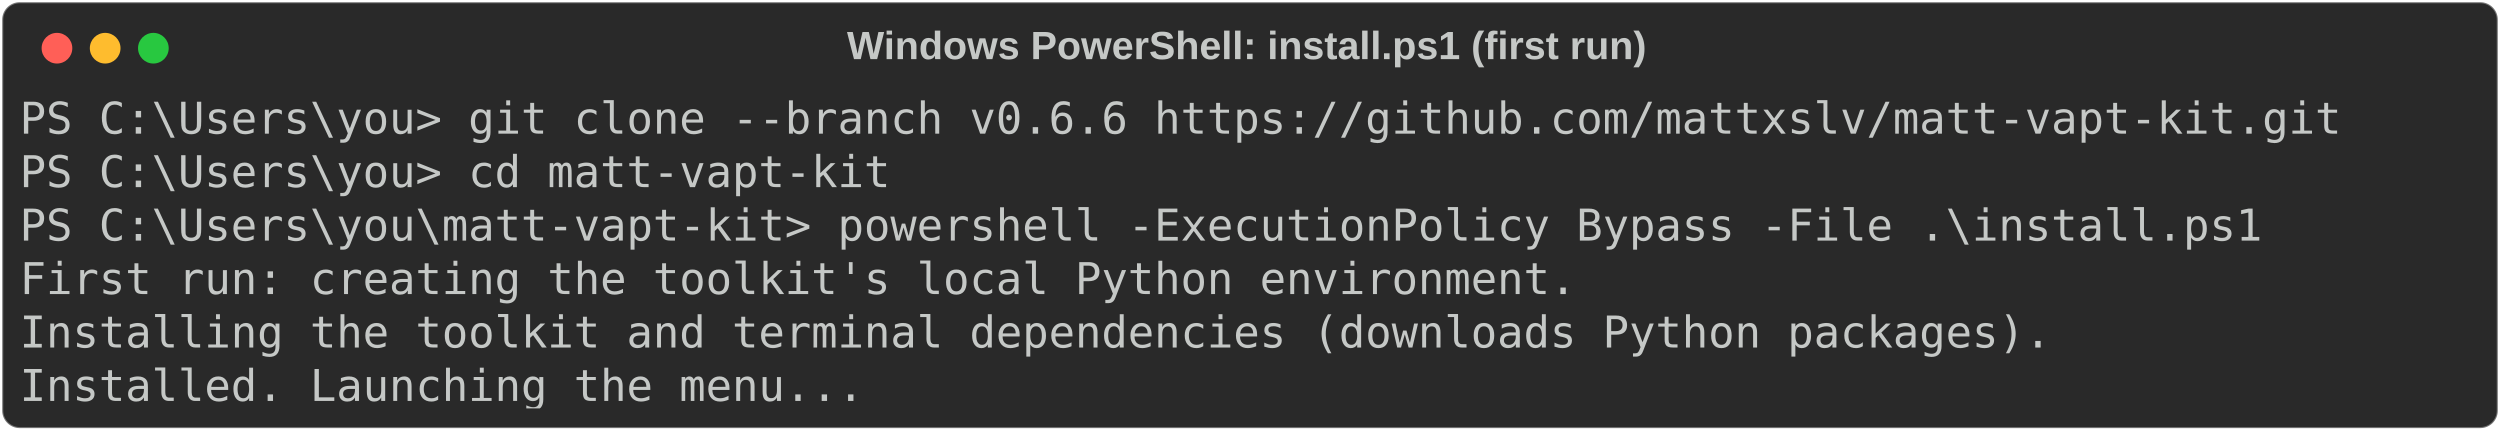
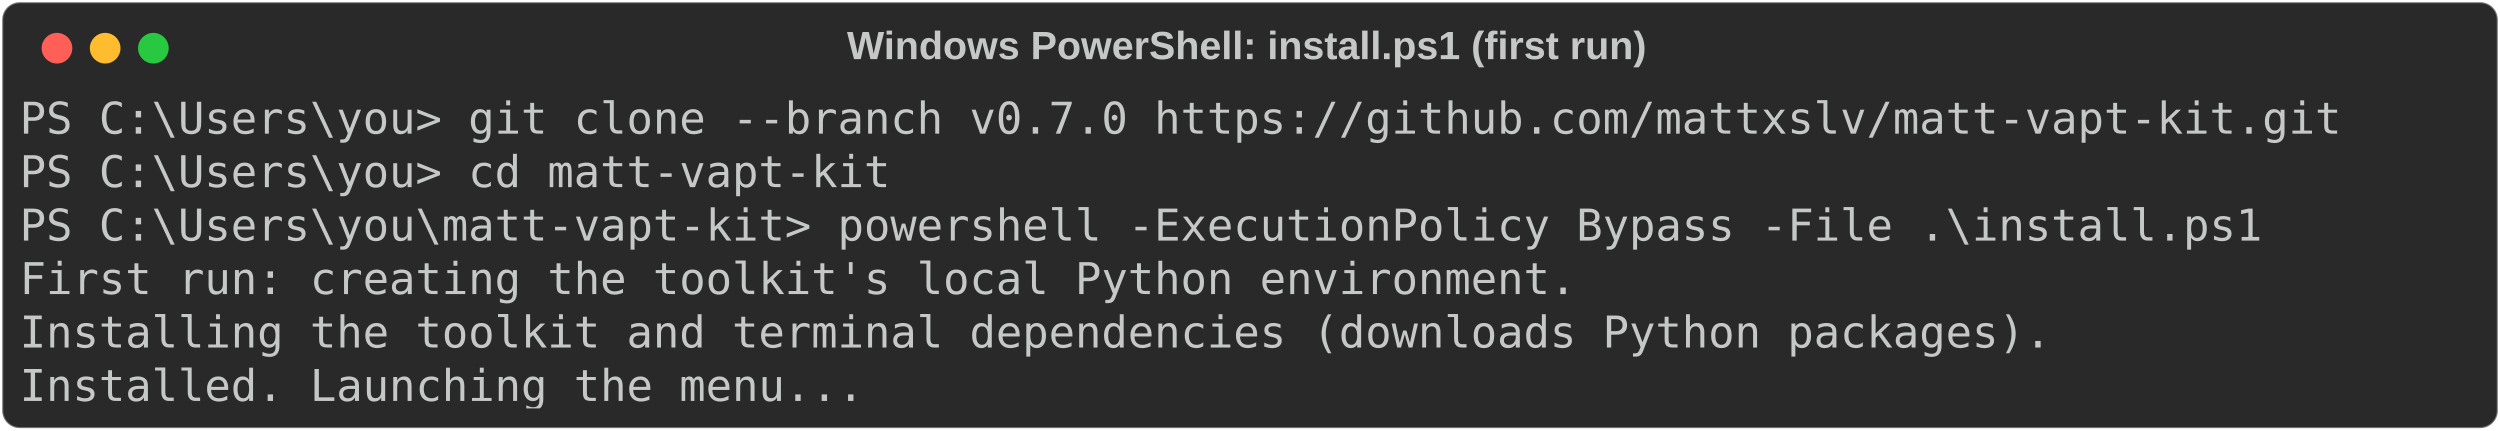
<svg xmlns="http://www.w3.org/2000/svg" class="rich-terminal" viewBox="0 0 1141 196.4">
  <style>

    @font-face {
        font-family: "Fira Code";
        src: local("FiraCode-Regular"),
                url("https://cdnjs.cloudflare.com/ajax/libs/firacode/6.2.0/woff2/FiraCode-Regular.woff2") format("woff2"),
                url("https://cdnjs.cloudflare.com/ajax/libs/firacode/6.2.0/woff/FiraCode-Regular.woff") format("woff");
        font-style: normal;
        font-weight: 400;
    }
    @font-face {
        font-family: "Fira Code";
        src: local("FiraCode-Bold"),
                url("https://cdnjs.cloudflare.com/ajax/libs/firacode/6.2.0/woff2/FiraCode-Bold.woff2") format("woff2"),
                url("https://cdnjs.cloudflare.com/ajax/libs/firacode/6.2.0/woff/FiraCode-Bold.woff") format("woff");
        font-style: bold;
        font-weight: 700;
    }

-     .terminal-2591738033-matrix {
+     .terminal-2422458540-matrix {
        font-family: Fira Code, monospace;
        font-size: 20px;
        line-height: 24.4px;
        font-variant-east-asian: full-width;
    }

-     .terminal-2591738033-title {
+     .terminal-2422458540-title {
        font-size: 18px;
        font-weight: bold;
        font-family: arial;
    }

-     .terminal-2591738033-r1 { fill: #c5c8c6 }
+     .terminal-2422458540-r1 { fill: #c5c8c6 }
    </style>
  <defs>
-     <clipPath id="terminal-2591738033-clip-terminal">
+     <clipPath id="terminal-2422458540-clip-terminal">
      <rect x="0" y="0" width="1121.4" height="145.4" />
    </clipPath>
-     <clipPath id="terminal-2591738033-line-0">
+     <clipPath id="terminal-2422458540-line-0">
      <rect x="0" y="1.5" width="1122.4" height="24.65" />
    </clipPath>
-     <clipPath id="terminal-2591738033-line-1">
+     <clipPath id="terminal-2422458540-line-1">
      <rect x="0" y="25.9" width="1122.4" height="24.65" />
    </clipPath>
-     <clipPath id="terminal-2591738033-line-2">
+     <clipPath id="terminal-2422458540-line-2">
      <rect x="0" y="50.3" width="1122.4" height="24.65" />
    </clipPath>
-     <clipPath id="terminal-2591738033-line-3">
+     <clipPath id="terminal-2422458540-line-3">
      <rect x="0" y="74.7" width="1122.4" height="24.65" />
    </clipPath>
-     <clipPath id="terminal-2591738033-line-4">
+     <clipPath id="terminal-2422458540-line-4">
      <rect x="0" y="99.1" width="1122.4" height="24.65" />
    </clipPath>
  </defs>
  <rect fill="#292929" stroke="rgba(255,255,255,0.35)" stroke-width="1" x="1" y="1" width="1139" height="194.4" rx="8" />
-   <text class="terminal-2591738033-title" fill="#c5c8c6" text-anchor="middle" x="569" y="27">Windows PowerShell: install.ps1 (first run)</text>
+   <text class="terminal-2422458540-title" fill="#c5c8c6" text-anchor="middle" x="569" y="27">Windows PowerShell: install.ps1 (first run)</text>
  <g transform="translate(26,22)">
    <circle cx="0" cy="0" r="7" fill="#ff5f57" />
    <circle cx="22" cy="0" r="7" fill="#febc2e" />
    <circle cx="44" cy="0" r="7" fill="#28c840" />
  </g>
-   <g transform="translate(9, 41)" clip-path="url(#terminal-2591738033-clip-terminal)">
-     <g class="terminal-2591738033-matrix">
-       <text class="terminal-2591738033-r1" x="0" y="20" textLength="1073.6" clip-path="url(#terminal-2591738033-line-0)">PS C:\Users\you&gt; git clone --branch v0.6.6 https://github.com/mattxslv/matt-vapt-kit.git</text>
-       <text class="terminal-2591738033-r1" x="1122.4" y="20" textLength="12.2" clip-path="url(#terminal-2591738033-line-0)">
+   <g transform="translate(9, 41)" clip-path="url(#terminal-2422458540-clip-terminal)">
+     <g class="terminal-2422458540-matrix">
+       <text class="terminal-2422458540-r1" x="0" y="20" textLength="1073.6" clip-path="url(#terminal-2422458540-line-0)">PS C:\Users\you&gt; git clone --branch v0.7.0 https://github.com/mattxslv/matt-vapt-kit.git</text>
+       <text class="terminal-2422458540-r1" x="1122.4" y="20" textLength="12.2" clip-path="url(#terminal-2422458540-line-0)">
</text>
-       <text class="terminal-2591738033-r1" x="0" y="44.4" textLength="402.6" clip-path="url(#terminal-2591738033-line-1)">PS C:\Users\you&gt; cd matt-vapt-kit</text>
-       <text class="terminal-2591738033-r1" x="1122.4" y="44.4" textLength="12.2" clip-path="url(#terminal-2591738033-line-1)">
+       <text class="terminal-2422458540-r1" x="0" y="44.4" textLength="402.6" clip-path="url(#terminal-2422458540-line-1)">PS C:\Users\you&gt; cd matt-vapt-kit</text>
+       <text class="terminal-2422458540-r1" x="1122.4" y="44.4" textLength="12.2" clip-path="url(#terminal-2422458540-line-1)">
</text>
-       <text class="terminal-2591738033-r1" x="0" y="68.8" textLength="1037" clip-path="url(#terminal-2591738033-line-2)">PS C:\Users\you\matt-vapt-kit&gt; powershell -ExecutionPolicy Bypass -File .\install.ps1</text>
-       <text class="terminal-2591738033-r1" x="1122.4" y="68.8" textLength="12.2" clip-path="url(#terminal-2591738033-line-2)">
+       <text class="terminal-2422458540-r1" x="0" y="68.8" textLength="1037" clip-path="url(#terminal-2422458540-line-2)">PS C:\Users\you\matt-vapt-kit&gt; powershell -ExecutionPolicy Bypass -File .\install.ps1</text>
+       <text class="terminal-2422458540-r1" x="1122.4" y="68.8" textLength="12.2" clip-path="url(#terminal-2422458540-line-2)">
</text>
-       <text class="terminal-2591738033-r1" x="0" y="93.2" textLength="719.8" clip-path="url(#terminal-2591738033-line-3)">First run: creating the toolkit's local Python environment.</text>
-       <text class="terminal-2591738033-r1" x="1122.4" y="93.2" textLength="12.2" clip-path="url(#terminal-2591738033-line-3)">
+       <text class="terminal-2422458540-r1" x="0" y="93.2" textLength="719.8" clip-path="url(#terminal-2422458540-line-3)">First run: creating the toolkit's local Python environment.</text>
+       <text class="terminal-2422458540-r1" x="1122.4" y="93.2" textLength="12.2" clip-path="url(#terminal-2422458540-line-3)">
</text>
-       <text class="terminal-2591738033-r1" x="0" y="117.6" textLength="939.4" clip-path="url(#terminal-2591738033-line-4)">Installing the toolkit and terminal dependencies (downloads Python packages).</text>
-       <text class="terminal-2591738033-r1" x="1122.4" y="117.6" textLength="12.2" clip-path="url(#terminal-2591738033-line-4)">
+       <text class="terminal-2422458540-r1" x="0" y="117.6" textLength="939.4" clip-path="url(#terminal-2422458540-line-4)">Installing the toolkit and terminal dependencies (downloads Python packages).</text>
+       <text class="terminal-2422458540-r1" x="1122.4" y="117.6" textLength="12.2" clip-path="url(#terminal-2422458540-line-4)">
</text>
-       <text class="terminal-2591738033-r1" x="0" y="142" textLength="390.4" clip-path="url(#terminal-2591738033-line-5)">Installed. Launching the menu...</text>
-       <text class="terminal-2591738033-r1" x="1122.4" y="142" textLength="12.2" clip-path="url(#terminal-2591738033-line-5)">
+       <text class="terminal-2422458540-r1" x="0" y="142" textLength="390.4" clip-path="url(#terminal-2422458540-line-5)">Installed. Launching the menu...</text>
+       <text class="terminal-2422458540-r1" x="1122.4" y="142" textLength="12.2" clip-path="url(#terminal-2422458540-line-5)">
</text>
    </g>
  </g>
</svg>
